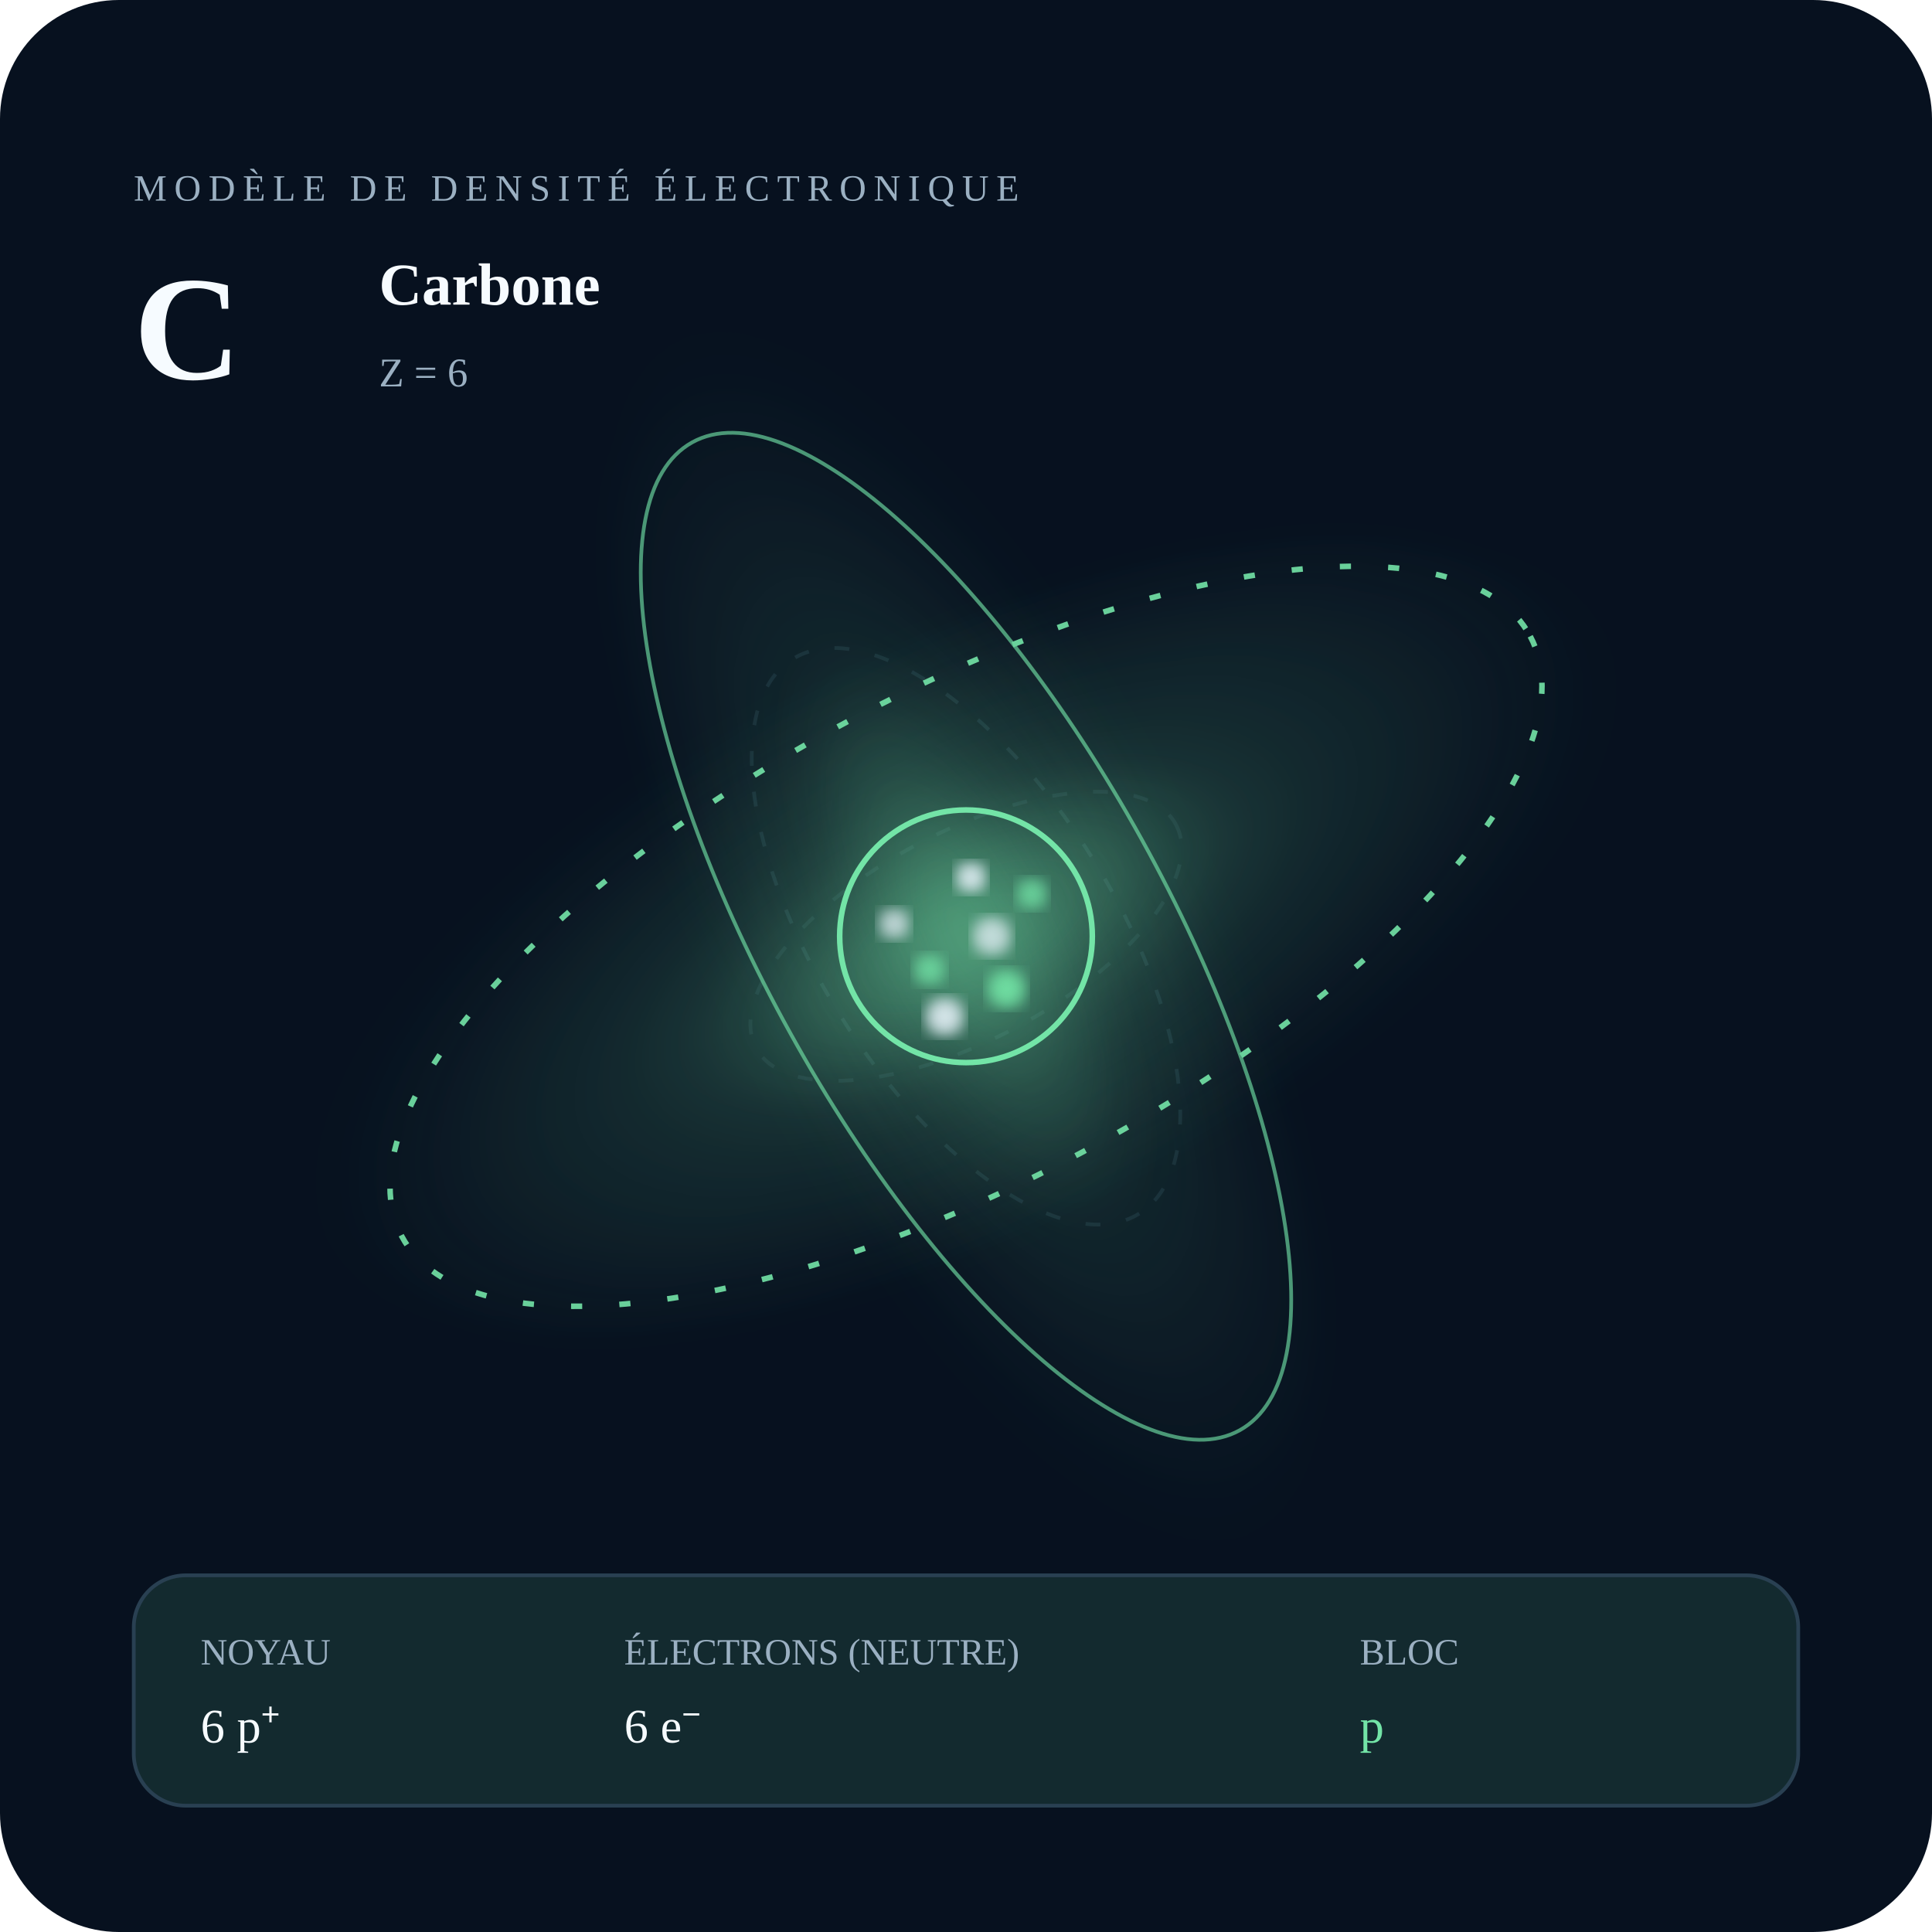
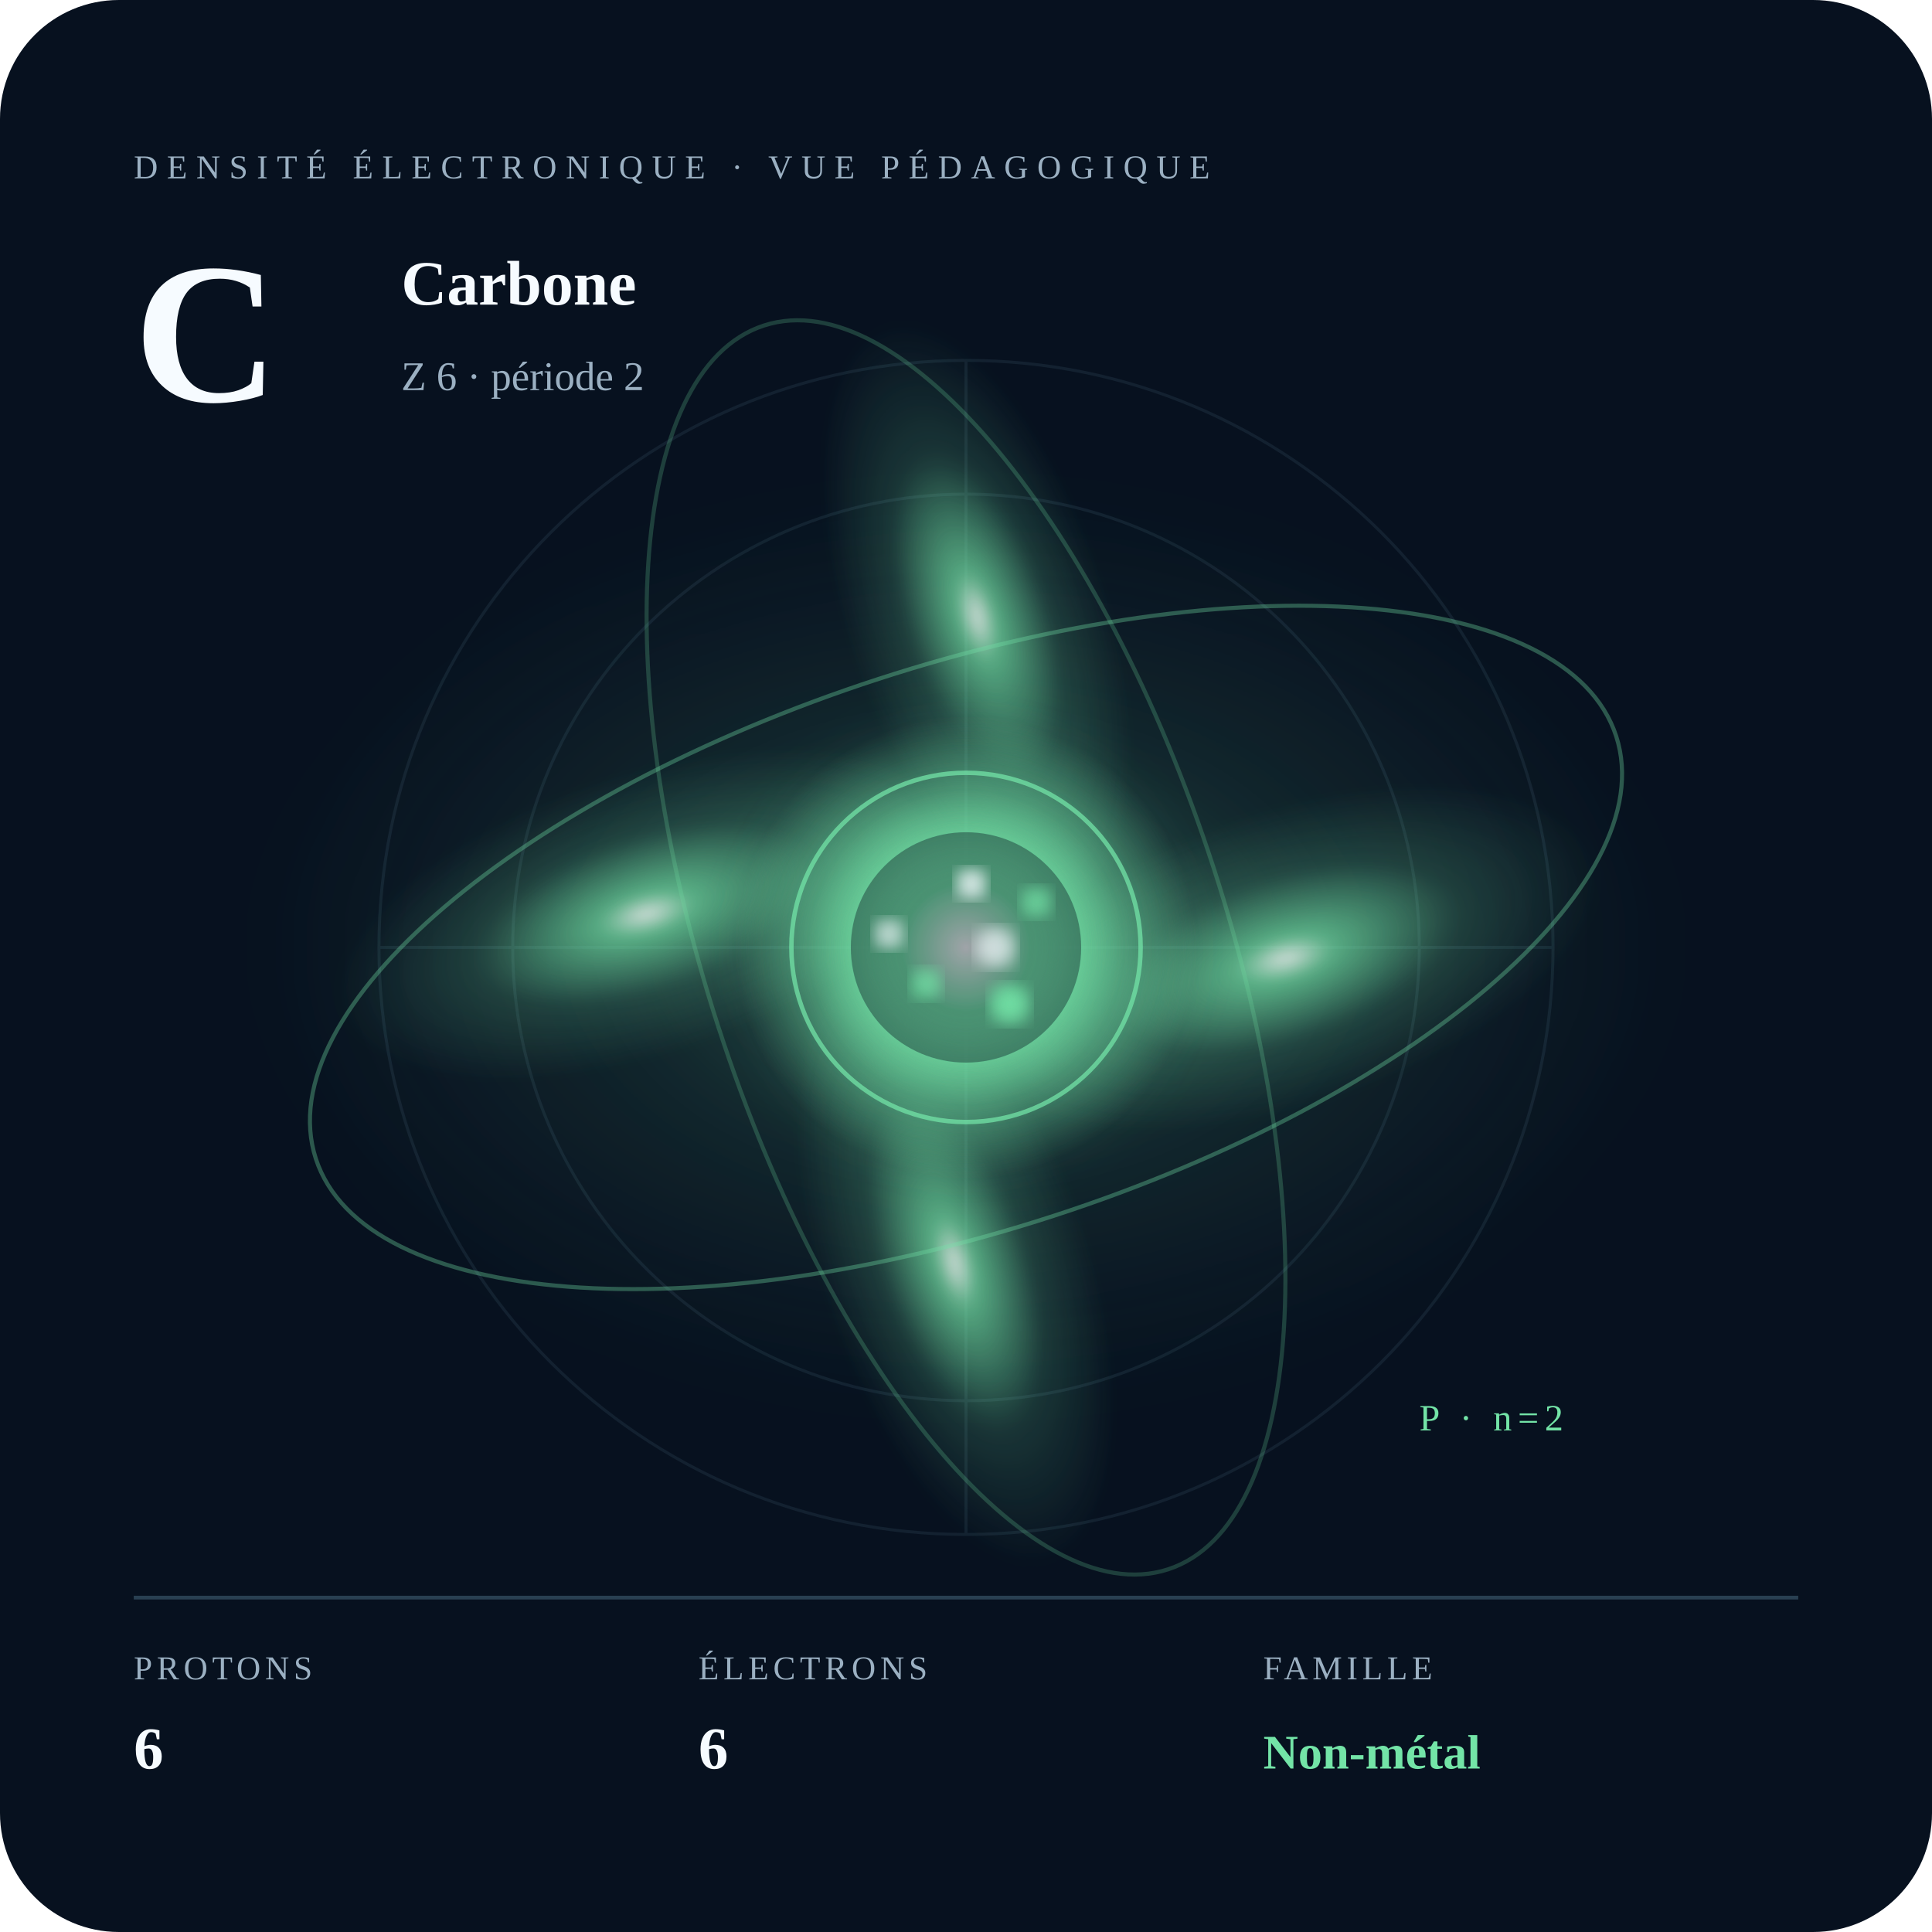
- <svg role="img" aria-label="Analyse atomique Carbone" viewBox="0 0 520 520" style="display:block;width:100%;height:100%">
+ <svg role="img" aria-label="Analyse atomique Carbone" viewBox="0 0 520 520" style="display:block;width:100%;height:100%;overflow:visible">
  <defs>
    <radialGradient id="R0-field">
-       <stop stop-color="#73e4a7" stop-opacity=".55" />
-       <stop offset=".45" stop-color="#73e4a7" stop-opacity=".14" />
+       <stop stop-color="#73e4a7" stop-opacity=".34" />
+       <stop offset=".52" stop-color="#73e4a7" stop-opacity=".09" />
+       <stop offset="1" stop-color="#73e4a7" stop-opacity="0" />
+     </radialGradient>
+     <radialGradient id="R0-lobe">
+       <stop stop-color="#fff" stop-opacity=".86" />
+       <stop offset=".14" stop-color="#73e4a7" stop-opacity=".72" />
+       <stop offset=".55" stop-color="#73e4a7" stop-opacity=".17" />
+       <stop offset="1" stop-color="#73e4a7" stop-opacity="0" />
+     </radialGradient>
+     <radialGradient id="R0-core">
+       <stop stop-color="#fff" stop-opacity=".98" />
+       <stop offset=".28" stop-color="#73e4a7" stop-opacity=".92" />
+       <stop offset=".68" stop-color="#73e4a7" stop-opacity=".28" />
      <stop offset="1" stop-color="#73e4a7" stop-opacity="0" />
    </radialGradient>
    <filter id="R0-blur">
-       <feGaussianBlur stdDeviation="10" />
+       <feGaussianBlur stdDeviation="13" />
    </filter>
    <filter id="R0-soft">
-       <feGaussianBlur stdDeviation="2" />
+       <feGaussianBlur stdDeviation="2.2" />
+     </filter>
+     <filter id="R0-glow">
+       <feGaussianBlur stdDeviation="7" result="b" />
+       <feMerge>
+         <feMergeNode in="b" />
+         <feMergeNode in="SourceGraphic" />
+       </feMerge>
    </filter>
  </defs>
  <rect width="520" height="520" rx="32" fill="#07111f" />
-   <g fill="none" stroke="#294052" stroke-width="1">
-     <ellipse cx="260" cy="252" rx="64" ry="28" transform="rotate(-28 260 252)" stroke-dasharray="4 7" opacity="0.3" />
-     <ellipse cx="260" cy="252" rx="88" ry="40" transform="rotate(58 260 252)" stroke-dasharray="4 7" opacity="0.37" />
+   <g>
+     <text x="36" y="48" fill="#9bb0c2" font-size="9" letter-spacing="2.4">DENSITÉ ÉLECTRONIQUE · VUE PÉDAGOGIQUE</text>
+     <text x="36" y="108" fill="#f6fbff" font-size="54" font-weight="720" letter-spacing="-2">C</text>
+     <text x="108" y="82" fill="#f6fbff" font-size="17" font-weight="650">Carbone</text>
+     <text x="108" y="105" fill="#9bb0c2" font-size="11">Z 6 · période 2</text>
  </g>
-   <g style="transform-origin:260px 252px;animation:science-cloud 16s linear infinite;animation-play-state:paused">
-     <ellipse cx="260" cy="252" rx="185" ry="78" transform="rotate(-28 260 252)" fill="url(#R0-field)" filter="url(#R0-blur)" />
-     <ellipse cx="260" cy="252" rx="170" ry="63" transform="rotate(61 260 252)" fill="url(#R0-field)" filter="url(#R0-blur)" opacity=".72" />
-   </g>
-   <g opacity=".9" style="transform-origin:260px 252px;animation:science-phase 9s ease-in-out infinite alternate;animation-play-state:paused">
-     <ellipse cx="260" cy="252" rx="172" ry="66" transform="rotate(-28 260 252)" fill="none" stroke="#73e4a7" stroke-width="1.5" stroke-dasharray="3 10" />
-     <ellipse cx="260" cy="252" rx="152" ry="54" transform="rotate(61 260 252)" fill="none" stroke="#73e4a7" stroke-opacity=".7" />
+   <g fill="none" stroke="#294052" stroke-width=".8" opacity=".34">
+     <circle cx="260" cy="255" r="122" />
+     <circle cx="260" cy="255" r="158" />
+     <path d="M102 255H418M260 97V413" />
  </g>
  <g>
-     <circle cx="267" cy="252" r="5.2" fill="#eef6ff" fill-opacity="0.72" filter="url(#R0-soft)" />
-     <circle cx="250.202" cy="260.993" r="4.2" fill="#73e4a7" fill-opacity="0.78" filter="url(#R0-soft)" />
-     <circle cx="261.36" cy="236.149" r="4.2" fill="#eef6ff" fill-opacity="0.84" filter="url(#R0-soft)" />
-     <circle cx="270.939" cy="266.183" r="5.2" fill="#73e4a7" fill-opacity="0.9" filter="url(#R0-soft)" />
-     <circle cx="240.687" cy="248.66" r="4.2" fill="#eef6ff" fill-opacity="0.72" filter="url(#R0-soft)" />
-     <circle cx="277.738" cy="240.596" r="4.2" fill="#73e4a7" fill-opacity="0.78" filter="url(#R0-soft)" />
-     <circle cx="254.302" cy="273.696" r="5.2" fill="#eef6ff" fill-opacity="0.84" filter="url(#R0-soft)" />
-     <circle cx="260" cy="252" r="34" fill="none" stroke="#73e4a7" stroke-width="1.5" />
+     <ellipse cx="260" cy="255" rx="190" ry="119" fill="url(#R0-field)" filter="url(#R0-blur)" />
+     <g data-science-density-lobes="4">
+       <ellipse cx="174" cy="246" rx="86" ry="38" transform="rotate(-18 174 246)" fill="url(#R0-lobe)" filter="url(#R0-soft)" style="transform-box:fill-box;transform-origin:center;animation:science-density-bloom 12s cubic-bezier(.45,0,.25,1) infinite;animation-delay:0s;animation-play-state:paused" />
+       <ellipse cx="346" cy="258" rx="88" ry="40" transform="rotate(-18 346 258)" fill="url(#R0-lobe)" filter="url(#R0-soft)" style="transform-box:fill-box;transform-origin:center;animation:science-density-bloom 12s cubic-bezier(.45,0,.25,1) infinite;animation-delay:-4s;animation-play-state:paused" />
+       <ellipse cx="263" cy="166" rx="82" ry="35" transform="rotate(72 263 166)" fill="url(#R0-lobe)" filter="url(#R0-soft)" style="transform-box:fill-box;transform-origin:center;animation:science-density-bloom 12s cubic-bezier(.45,0,.25,1) infinite;animation-delay:-8s;animation-play-state:paused" />
+       <ellipse cx="257" cy="340" rx="84" ry="36" transform="rotate(72 257 340)" fill="url(#R0-lobe)" filter="url(#R0-soft)" style="transform-box:fill-box;transform-origin:center;animation:science-density-bloom 12s cubic-bezier(.45,0,.25,1) infinite;animation-delay:-2s;animation-play-state:paused" />
+     </g>
+     <circle cx="260" cy="255" r="62" fill="url(#R0-core)" filter="url(#R0-glow)" />
+   </g>
+   <g fill="none" stroke="#73e4a7">
+     <ellipse cx="260" cy="255" rx="184" ry="76" transform="rotate(-18 260 255)" stroke-width="1.1" stroke-opacity=".34" />
+     <ellipse cx="260" cy="255" rx="176" ry="70" transform="rotate(72 260 255)" stroke-width="1.1" stroke-opacity=".22" />
+     <circle cx="260" cy="255" r="47" stroke-width="1.2" stroke-opacity=".74" />
+     <text x="382" y="385" fill="#73e4a7" stroke="none" font-size="10" letter-spacing="1.6">P · n=2</text>
  </g>
  <g>
-     <text x="36" y="54" fill="#9bb0c2" font-size="10" letter-spacing="2">MODÈLE DE DENSITÉ ÉLECTRONIQUE</text>
-     <text x="36" y="102" fill="#f6fbff" font-size="40" font-weight="700">C</text>
-     <text x="102" y="82" fill="#f6fbff" font-size="16" font-weight="600">Carbone</text>
-     <text x="102" y="104" fill="#9bb0c2" font-size="11">Z = 6</text>
+     <circle cx="260" cy="255" r="31" fill="#07111f" fill-opacity="0.38" />
+     <circle cx="268" cy="255" r="5.4" fill="#f6fbff" fill-opacity="0.68" filter="url(#R0-soft)" />
+     <circle cx="249.318" cy="264.805" r="4.2" fill="#73e4a7" fill-opacity="0.75" filter="url(#R0-soft)" />
+     <circle cx="261.47" cy="237.871" r="4.2" fill="#f6fbff" fill-opacity="0.82" filter="url(#R0-soft)" />
+     <circle cx="271.762" cy="270.25" r="5.4" fill="#73e4a7" fill-opacity="0.89" filter="url(#R0-soft)" />
+     <circle cx="239.307" cy="251.422" r="4.2" fill="#f6fbff" fill-opacity="0.68" filter="url(#R0-soft)" />
+     <circle cx="278.955" cy="242.814" r="4.2" fill="#73e4a7" fill-opacity="0.75" filter="url(#R0-soft)" />
  </g>
-   <g transform="translate(36 424)">
-     <rect width="448" height="62" rx="14" fill="#73e4a7" fill-opacity="0.12" stroke="#294052" />
-     <text x="18" y="24" fill="#9bb0c2" font-size="10">NOYAU</text>
-     <text x="18" y="45" fill="#f6fbff" font-size="13">6 p⁺</text>
-     <text x="132" y="24" fill="#9bb0c2" font-size="10">ÉLECTRONS (NEUTRE)</text>
-     <text x="132" y="45" fill="#f6fbff" font-size="13">6 e⁻</text>
-     <text x="330" y="24" fill="#9bb0c2" font-size="10">BLOC</text>
-     <text x="330" y="45" fill="#73e4a7" font-size="13">p</text>
+   <g transform="translate(36 430)">
+     <path d="M0 0H448" stroke="#294052" />
+     <text y="22" fill="#9bb0c2" font-size="9" letter-spacing="1.2">PROTONS</text>
+     <text y="46" fill="#f6fbff" font-size="16" font-weight="650">6</text>
+     <text x="152" y="22" fill="#9bb0c2" font-size="9" letter-spacing="1.2">ÉLECTRONS</text>
+     <text x="152" y="46" fill="#f6fbff" font-size="16" font-weight="650">6</text>
+     <text x="304" y="22" fill="#9bb0c2" font-size="9" letter-spacing="1.2">FAMILLE</text>
+     <text x="304" y="46" fill="#73e4a7" font-size="13" font-weight="600">Non-métal</text>
  </g>
-   <style>@keyframes science-cloud{to{transform:rotate(360deg)}}@keyframes science-phase{from{opacity:.5;transform:scale(.985)}to{opacity:1;transform:scale(1.025)}}@media(prefers-reduced-motion:reduce){svg *{animation:none!important}}</style>
+   <style>@keyframes science-density-bloom{0%,100%{opacity:.06;transform:scale(.42)}18%{opacity:.32;transform:scale(.7)}42%{opacity:.94;transform:scale(1.04)}64%{opacity:.46;transform:scale(.88)}82%{opacity:.1;transform:scale(.55)}}@media(prefers-reduced-motion:reduce){svg *{animation:none!important}}</style>
</svg>
